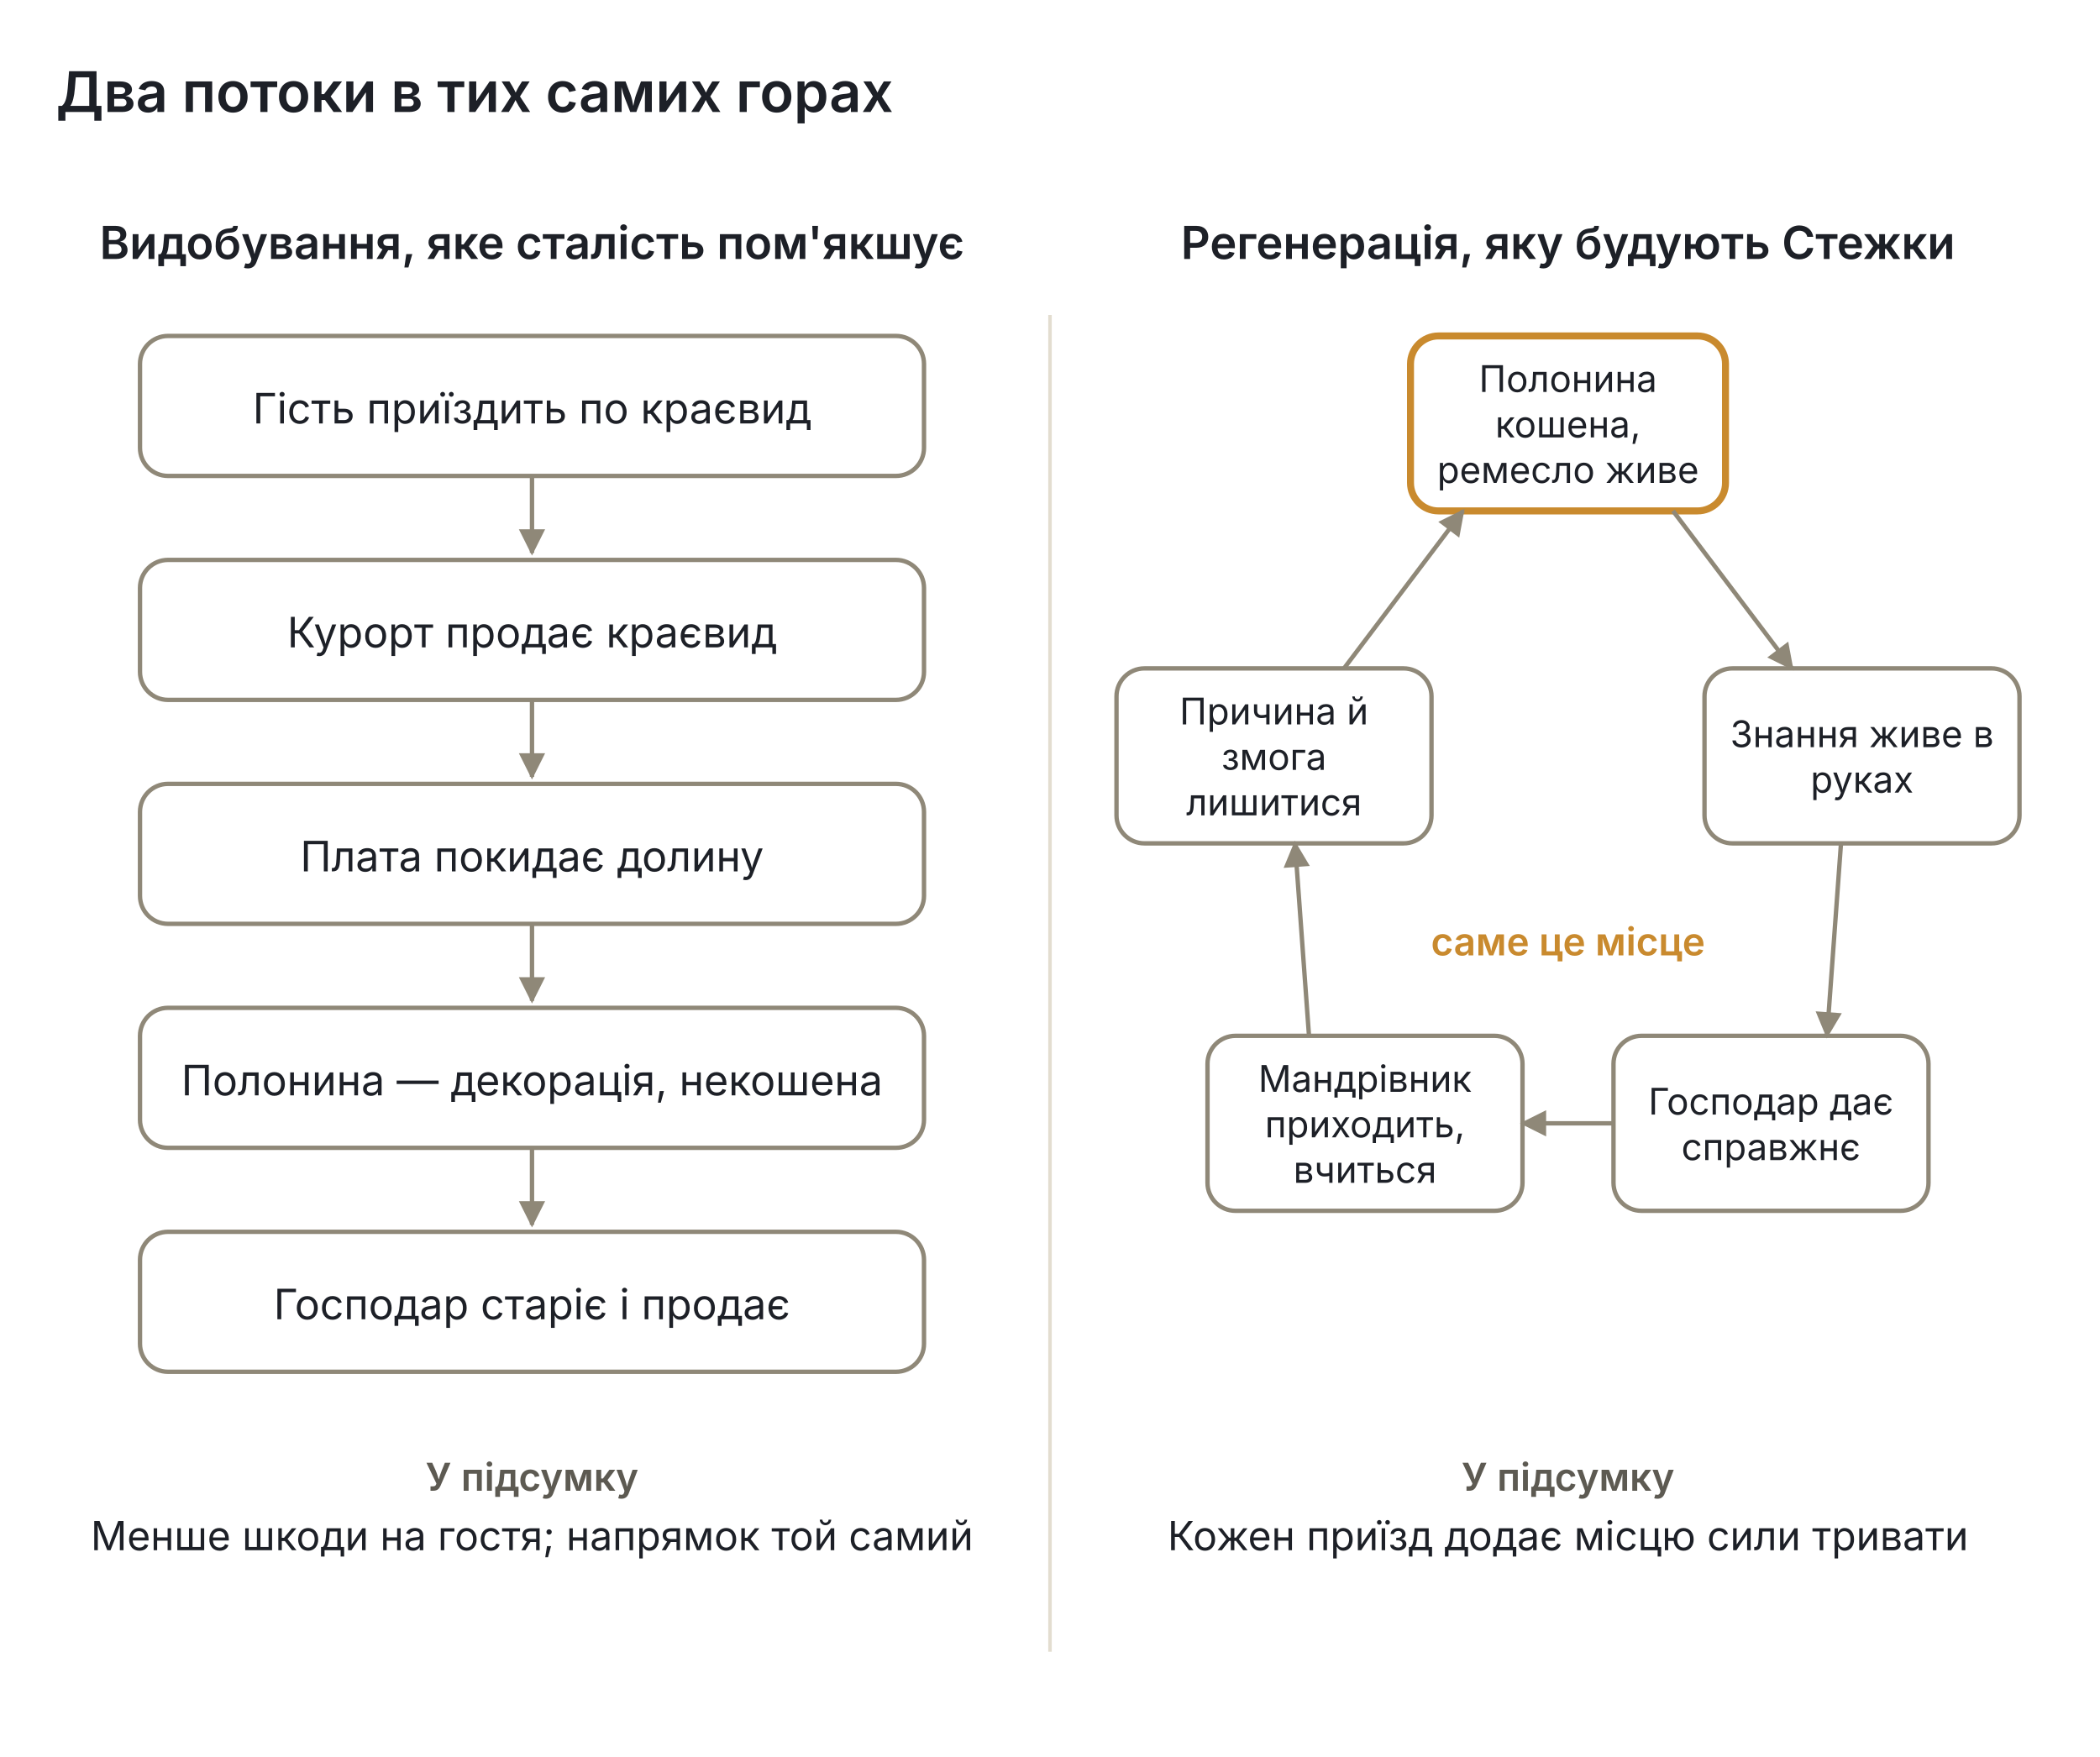
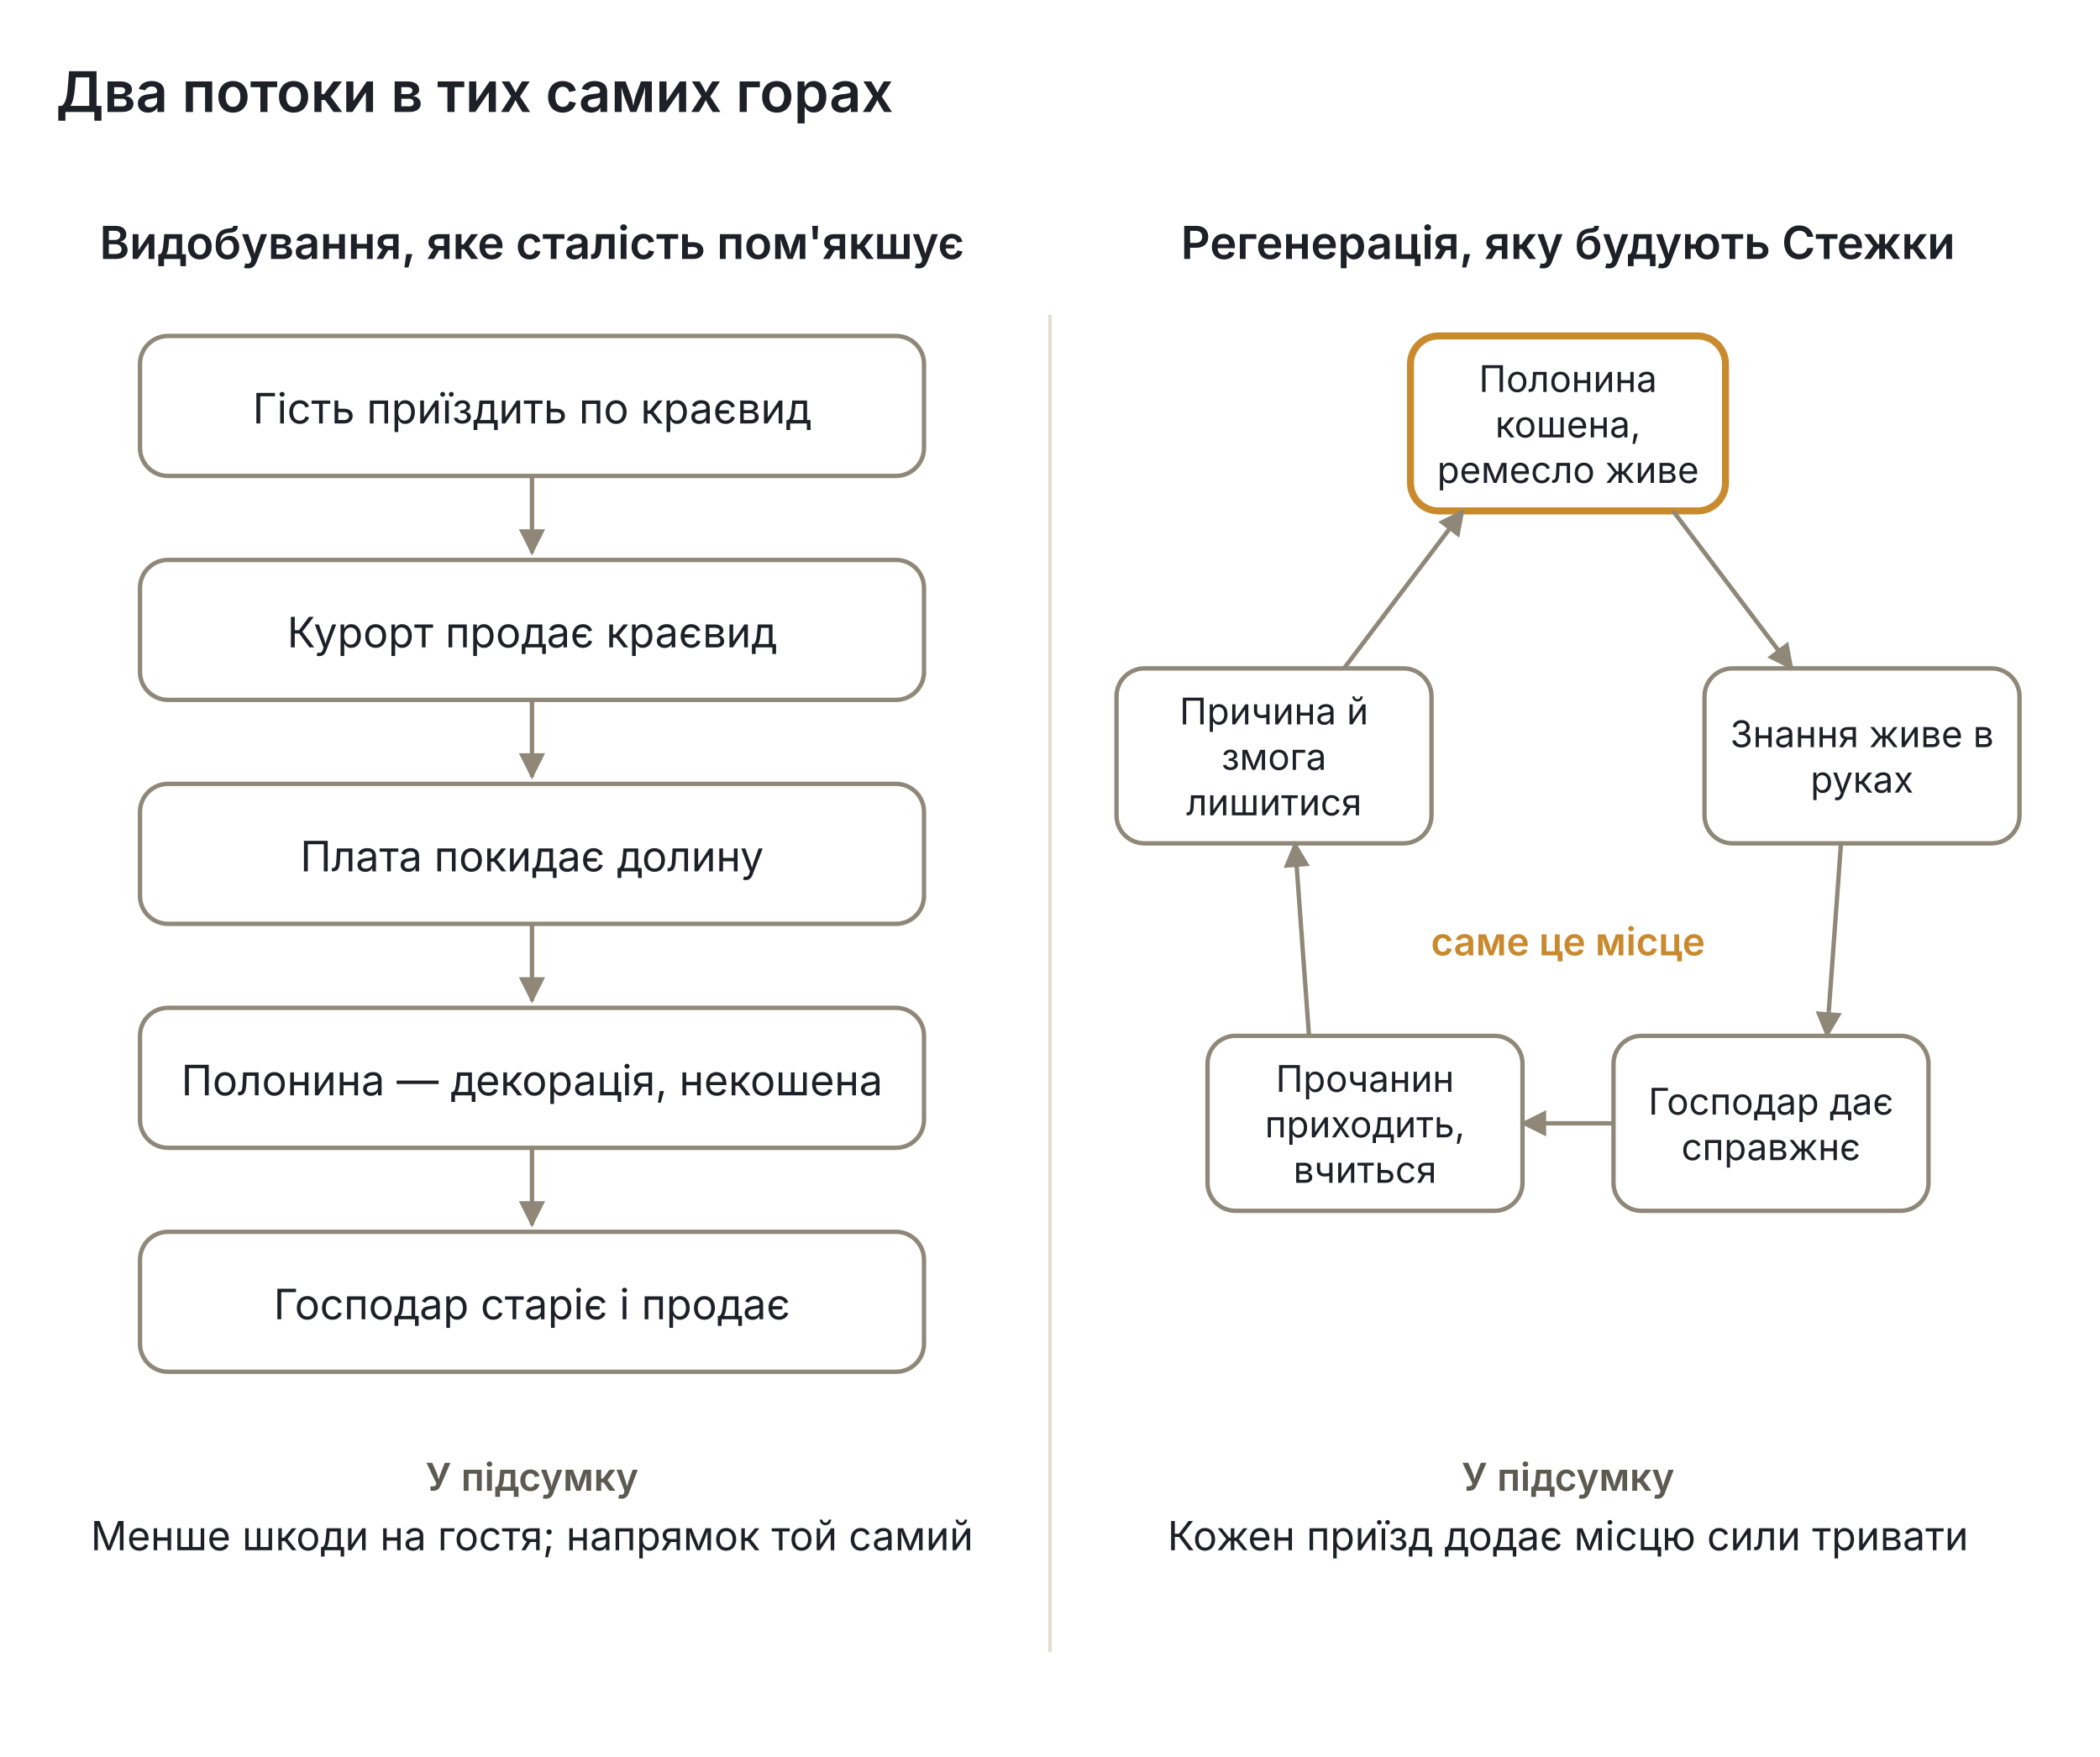
<svg xmlns="http://www.w3.org/2000/svg" lang="uk" viewBox="0 0 600 502" width="600" height="502" role="img" aria-label="Два потоки в тих самих горах">
  <defs>
    <marker id="arrow" viewBox="0 0 10 10" refX="9" refY="5" markerWidth="6" markerHeight="6" orient="auto-start-reverse">
      <path d="M0 0L10 5L0 10z" fill="#8f8878" />
    </marker>
  </defs>
  <text x="16.0" y="32.0" font-family="Inter" font-size="16" font-weight="600" fill="#1d2027" text-anchor="start">Два потоки в тих самих горах</text>
  <text x="152.0" y="74.0" font-family="Inter" font-size="13" font-weight="600" fill="#1d2027" text-anchor="middle">Видобування, яке сталість пом'якшує</text>
  <text x="448.0" y="74.0" font-family="Inter" font-size="13" font-weight="600" fill="#1d2027" text-anchor="middle">Регенерація, яку будують Стежки</text>
  <rect x="40.0" y="96" width="224" height="40" rx="8" fill="none" stroke="#8f8878" stroke-width="1.25" />
  <text x="152.0" y="121.0" font-family="Inter" font-size="12" font-weight="400" fill="#1d2027" text-anchor="middle">Гість приїздить по краєвид</text>
  <path d="M152.0 136V158" fill="none" stroke="#8f8878" stroke-width="1.25" marker-end="url(#arrow)" />
  <rect x="40.0" y="160" width="224" height="40" rx="8" fill="none" stroke="#8f8878" stroke-width="1.25" />
  <text x="152.0" y="185.0" font-family="Inter" font-size="12" font-weight="400" fill="#1d2027" text-anchor="middle">Курорт продає краєвид</text>
  <path d="M152.0 200V222" fill="none" stroke="#8f8878" stroke-width="1.25" marker-end="url(#arrow)" />
  <rect x="40.0" y="224" width="224" height="40" rx="8" fill="none" stroke="#8f8878" stroke-width="1.25" />
  <text x="152.0" y="249.0" font-family="Inter" font-size="12" font-weight="400" fill="#1d2027" text-anchor="middle">Плата покидає долину</text>
  <path d="M152.0 264V286" fill="none" stroke="#8f8878" stroke-width="1.25" marker-end="url(#arrow)" />
  <rect x="40.0" y="288" width="224" height="40" rx="8" fill="none" stroke="#8f8878" stroke-width="1.25" />
  <text x="152.0" y="313.0" font-family="Inter" font-size="12" font-weight="400" fill="#1d2027" text-anchor="middle">Полонина — декорація, некошена</text>
  <path d="M152.0 328V350" fill="none" stroke="#8f8878" stroke-width="1.25" marker-end="url(#arrow)" />
  <rect x="40.0" y="352" width="224" height="40" rx="8" fill="none" stroke="#8f8878" stroke-width="1.25" />
  <text x="152.0" y="377.0" font-family="Inter" font-size="12" font-weight="400" fill="#1d2027" text-anchor="middle">Господар старіє і продає</text>
  <rect x="403.0" y="96.0" width="90" height="50" rx="8" fill="none" stroke="#c98a2e" stroke-width="2" />
  <text x="448.0" y="112.0" font-family="Inter" font-size="10.5" font-weight="400" fill="#1d2027" text-anchor="middle">Полонина</text>
  <text x="448.0" y="125.0" font-family="Inter" font-size="10.5" font-weight="400" fill="#1d2027" text-anchor="middle">кошена,</text>
  <text x="448.0" y="138.0" font-family="Inter" font-size="10.5" font-weight="400" fill="#1d2027" text-anchor="middle">ремесло живе</text>
  <rect x="487.0" y="191.0" width="90" height="50" rx="8" fill="none" stroke="#8f8878" stroke-width="1.25" />
  <text x="532.0" y="213.5" font-family="Inter" font-size="10.5" font-weight="400" fill="#1d2027" text-anchor="middle">Знання живе в</text>
  <text x="532.0" y="226.5" font-family="Inter" font-size="10.5" font-weight="400" fill="#1d2027" text-anchor="middle">руках</text>
  <rect x="461.0" y="296.0" width="90" height="50" rx="8" fill="none" stroke="#8f8878" stroke-width="1.25" />
  <text x="506.0" y="318.5" font-family="Inter" font-size="10.5" font-weight="400" fill="#1d2027" text-anchor="middle">Господар дає</text>
  <text x="506.0" y="331.5" font-family="Inter" font-size="10.5" font-weight="400" fill="#1d2027" text-anchor="middle">справжнє</text>
  <rect x="345.0" y="296.0" width="90" height="50" rx="8" fill="none" stroke="#8f8878" stroke-width="1.25" />
-   <text x="390.0" y="312.0" font-family="Inter" font-size="10.5" font-weight="400" fill="#1d2027" text-anchor="middle">Мандрівник</text>
+   <text x="390.0" y="312.0" font-family="Inter" font-size="10.5" font-weight="400" fill="#1d2027" text-anchor="middle">Прочанин</text>
  <text x="390.0" y="325.0" font-family="Inter" font-size="10.5" font-weight="400" fill="#1d2027" text-anchor="middle">приходить,</text>
  <text x="390.0" y="338.0" font-family="Inter" font-size="10.5" font-weight="400" fill="#1d2027" text-anchor="middle">вчиться</text>
  <rect x="319.0" y="191.0" width="90" height="50" rx="8" fill="none" stroke="#8f8878" stroke-width="1.25" />
  <text x="364.0" y="207.0" font-family="Inter" font-size="10.5" font-weight="400" fill="#1d2027" text-anchor="middle">Причина й</text>
  <text x="364.0" y="220.0" font-family="Inter" font-size="10.5" font-weight="400" fill="#1d2027" text-anchor="middle">змога</text>
  <text x="364.0" y="233.0" font-family="Inter" font-size="10.5" font-weight="400" fill="#1d2027" text-anchor="middle">лишитися</text>
  <path d="M478.0 146.0L512.0 191.0" fill="none" stroke="#8f8878" stroke-width="1.25" marker-end="url(#arrow)" />
  <path d="M526.0 241.0L522.0 296.0" fill="none" stroke="#8f8878" stroke-width="1.25" marker-end="url(#arrow)" />
  <path d="M461.0 321.0L435.0 321.0" fill="none" stroke="#8f8878" stroke-width="1.25" marker-end="url(#arrow)" />
  <path d="M374.0 296.0L370.0 241.0" fill="none" stroke="#8f8878" stroke-width="1.25" marker-end="url(#arrow)" />
  <path d="M384.0 191.0L418.0 146.0" fill="none" stroke="#8f8878" stroke-width="1.25" marker-end="url(#arrow)" />
  <text x="448.0" y="273.0" font-family="Inter" font-size="11" font-weight="600" fill="#c98a2e" text-anchor="middle">саме це місце</text>
  <text x="152.0" y="426.0" font-family="Inter" font-size="11" font-weight="600" fill="#5d5a52" text-anchor="middle">У підсумку</text>
  <text x="152.0" y="443.0" font-family="Inter" font-size="11.5" font-weight="400" fill="#1d2027" text-anchor="middle">Менше шкоди на гостя; напрямок той самий</text>
  <text x="448.0" y="426.0" font-family="Inter" font-size="11" font-weight="600" fill="#5d5a52" text-anchor="middle">У підсумку</text>
  <text x="448.0" y="443.0" font-family="Inter" font-size="11.5" font-weight="400" fill="#1d2027" text-anchor="middle">Кожен приїзд додає місцю сили тривати</text>
  <line x1="300.0" y1="90" x2="300.0" y2="472" stroke="#e3ddd0" stroke-width="1" />
</svg>
